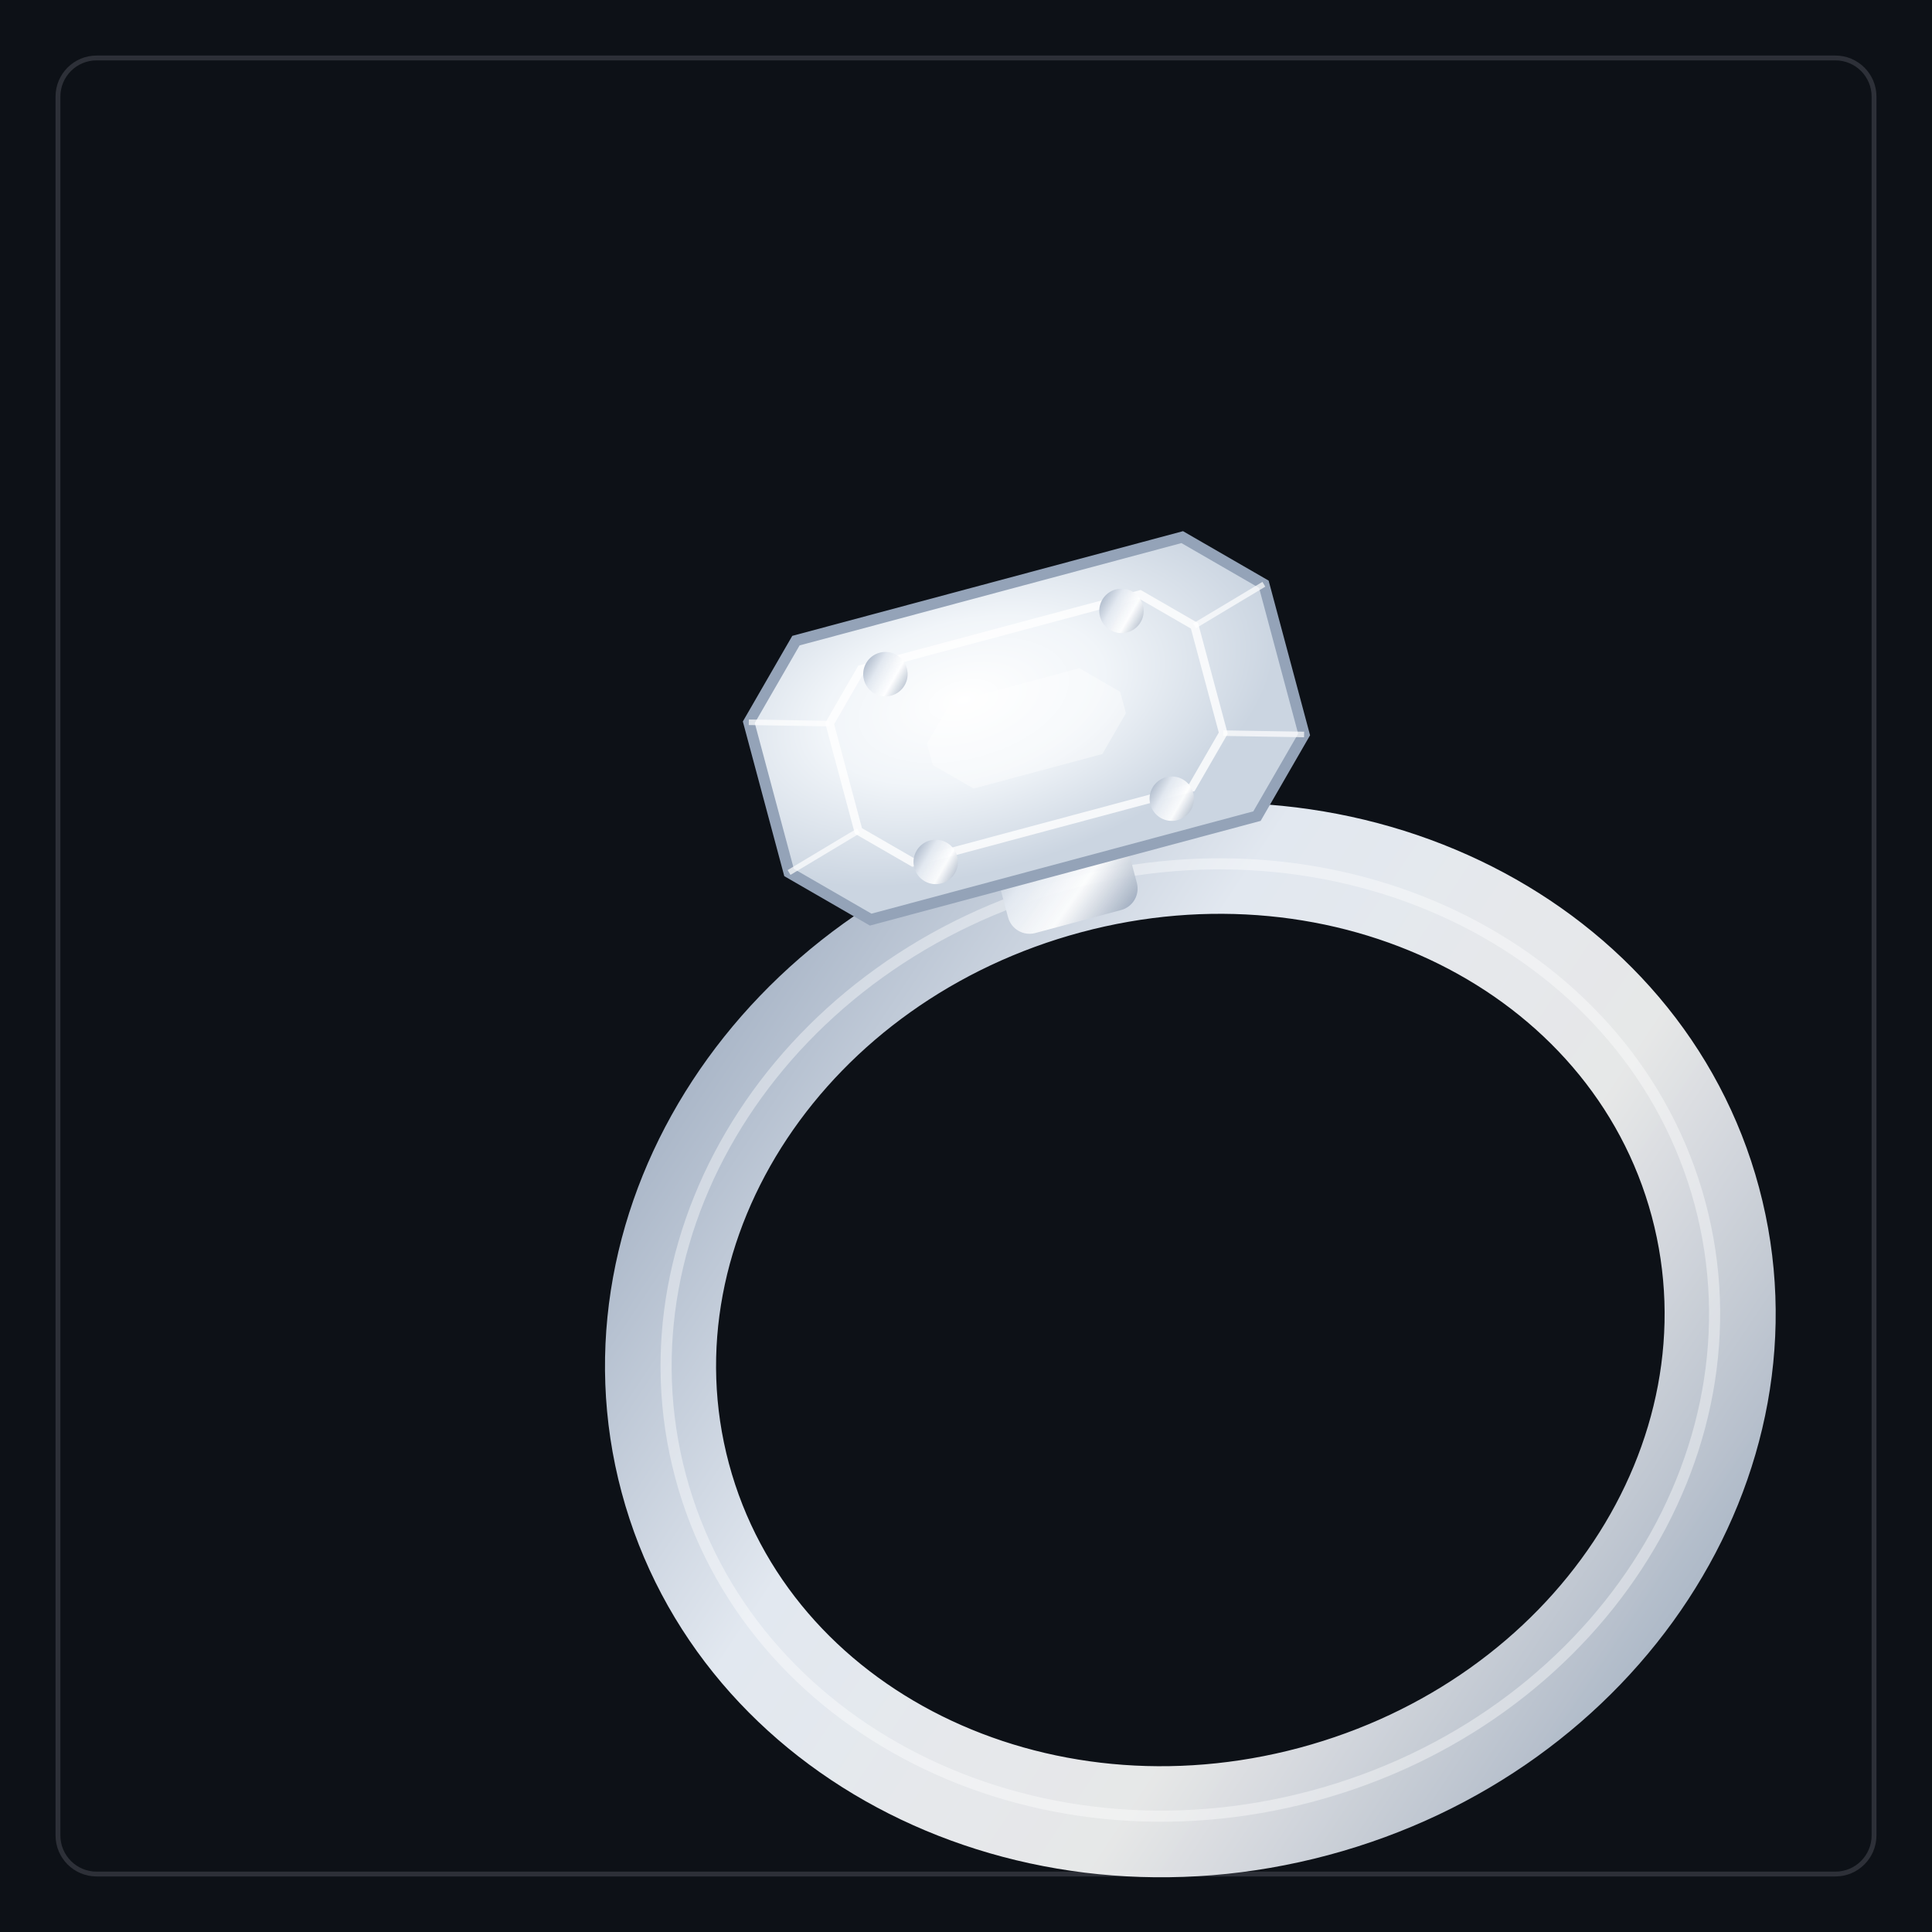
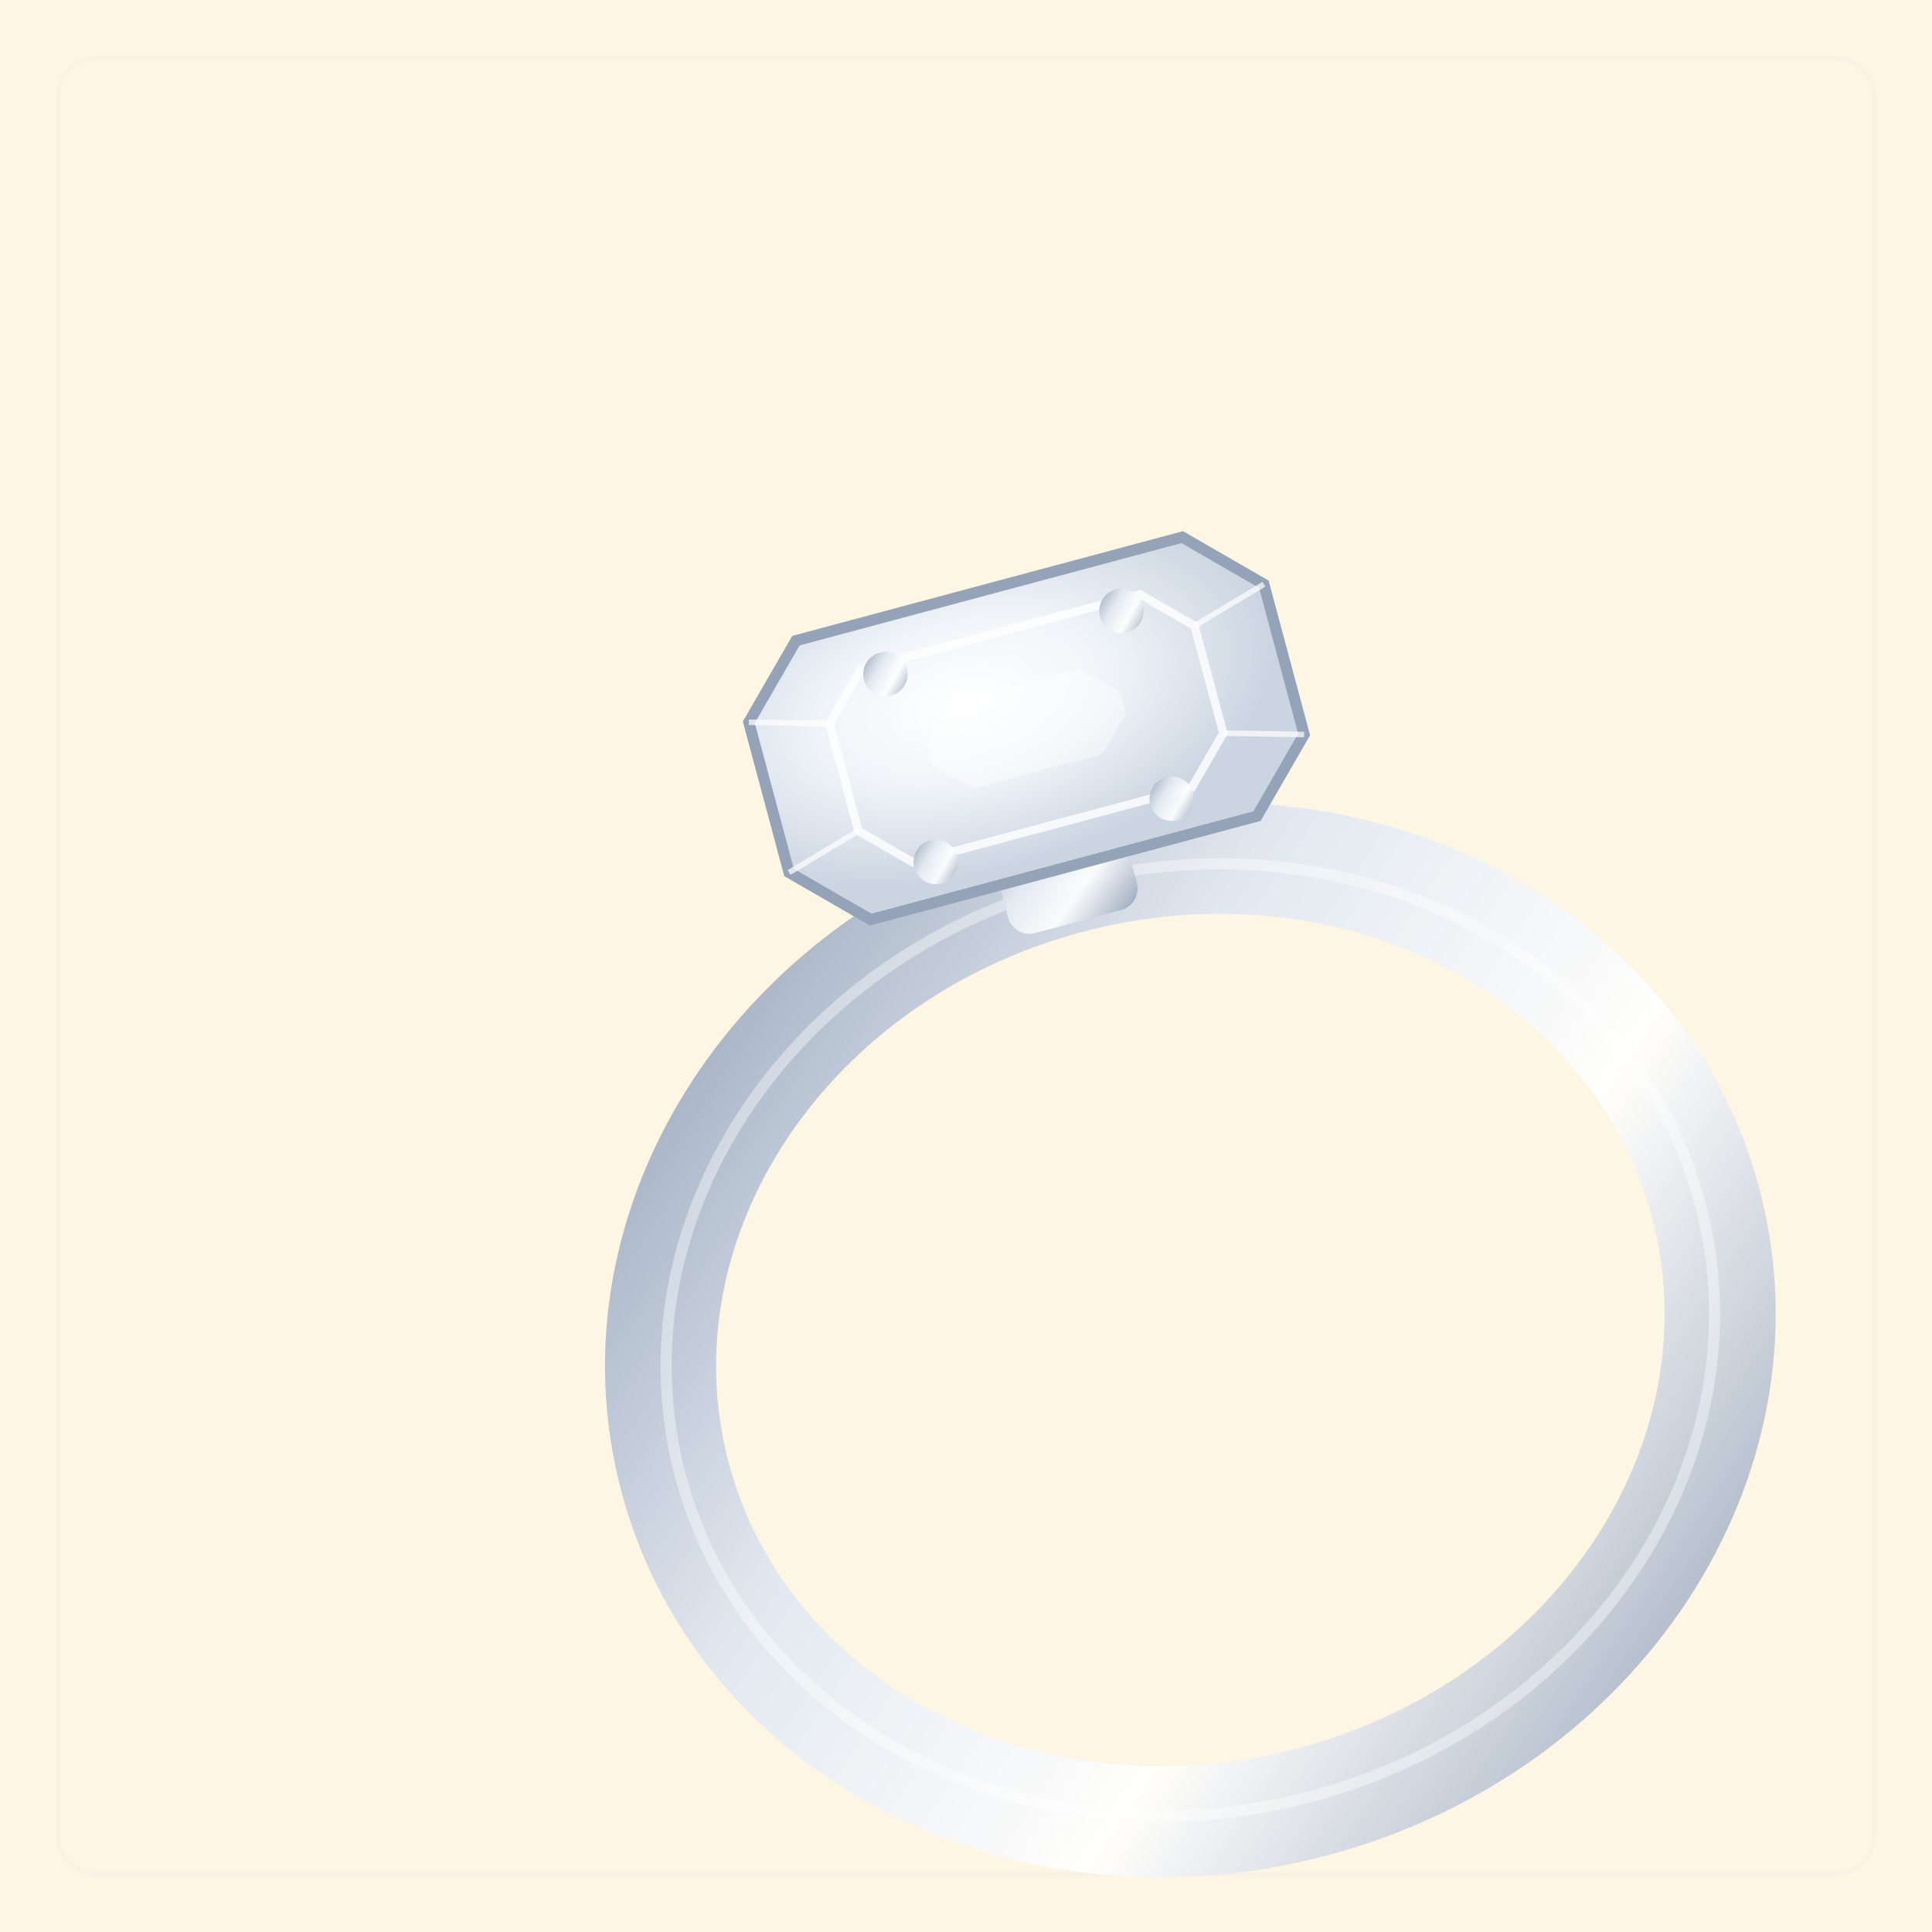
<svg xmlns="http://www.w3.org/2000/svg" viewBox="0 0 400 400" width="100%" height="100%">
-   <rect width="400" height="400" fill="#0d1117" />
+   <rect width="400" height="400" fill="#fdf6e3" />
  <rect x="12" y="12" width="376" height="376" rx="8" fill="none" stroke="#e2e8f0" stroke-opacity="0.15" stroke-width="1" />
  <defs>
    <linearGradient id="bandGrad" x1="0%" y1="0%" x2="100%" y2="100%">
      <stop offset="0%" stop-color="#94a3b8" />
      <stop offset="35%" stop-color="#e2e8f0" />
      <stop offset="65%" stop-color="#ffffff" stop-opacity="0.9" />
      <stop offset="100%" stop-color="#94a3b8" />
    </linearGradient>
    <radialGradient id="gemGrad" cx="40%" cy="35%" r="60%">
      <stop offset="0%" stop-color="#ffffff" />
      <stop offset="45%" stop-color="#f1f5f9" />
      <stop offset="100%" stop-color="#cbd5e1" />
    </radialGradient>
  </defs>
  <g transform="rotate(-15 200 220) scale(1.15)">
    <ellipse cx="200" cy="250" rx="95" ry="85" fill="none" stroke="url(#bandGrad)" stroke-width="22" stroke-linecap="round" />
    <ellipse cx="200" cy="250" rx="95" ry="85" fill="none" stroke="#ffffff" stroke-width="2" opacity="0.4" />
-     <ellipse cx="200" cy="250" rx="84" ry="74" fill="none" stroke="#0d1117" stroke-width="4" />
+     <ellipse cx="200" cy="250" rx="84" ry="74" fill="none" stroke="#fdf6e3" stroke-width="4" />
    <rect x="188" y="152" width="24" height="20" rx="4" fill="url(#bandGrad)" />
    <path d="M178,160 L188,140 L212,140 L222,160 Z" fill="#e2e8f0" stroke="#94a3b8" stroke-width="1.5" />
    <g transform="translate(200, 136)">
      <polygon points="-36,-26 36,-26 48,-14 48,14 36,26 -36,26 -48,14 -48,-14" fill="url(#gemGrad)" stroke="#94a3b8" stroke-width="2" />
      <polygon points="-26,-18 26,-18 34,-10 34,10 26,18 -26,18 -34,10 -34,-10" fill="none" stroke="#ffffff" stroke-width="1.5" opacity="0.8" />
      <line x1="-48" y1="-14" x2="-34" y2="-10" stroke="#ffffff" stroke-width="1" opacity="0.7" />
      <line x1="48" y1="-14" x2="34" y2="-10" stroke="#ffffff" stroke-width="1" opacity="0.7" />
      <line x1="48" y1="14" x2="34" y2="10" stroke="#ffffff" stroke-width="1" opacity="0.7" />
      <line x1="-48" y1="14" x2="-34" y2="10" stroke="#ffffff" stroke-width="1" opacity="0.7" />
      <polygon points="-12,-8 12,-8 18,-2 18,2 12,8 -12,8 -18,2 -18,-2" fill="#ffffff" opacity="0.4" />
    </g>
    <circle cx="178" cy="120" r="4" fill="url(#bandGrad)" />
    <circle cx="222" cy="120" r="4" fill="url(#bandGrad)" />
    <circle cx="178" cy="155" r="4" fill="url(#bandGrad)" />
    <circle cx="222" cy="155" r="4" fill="url(#bandGrad)" />
  </g>
</svg>
